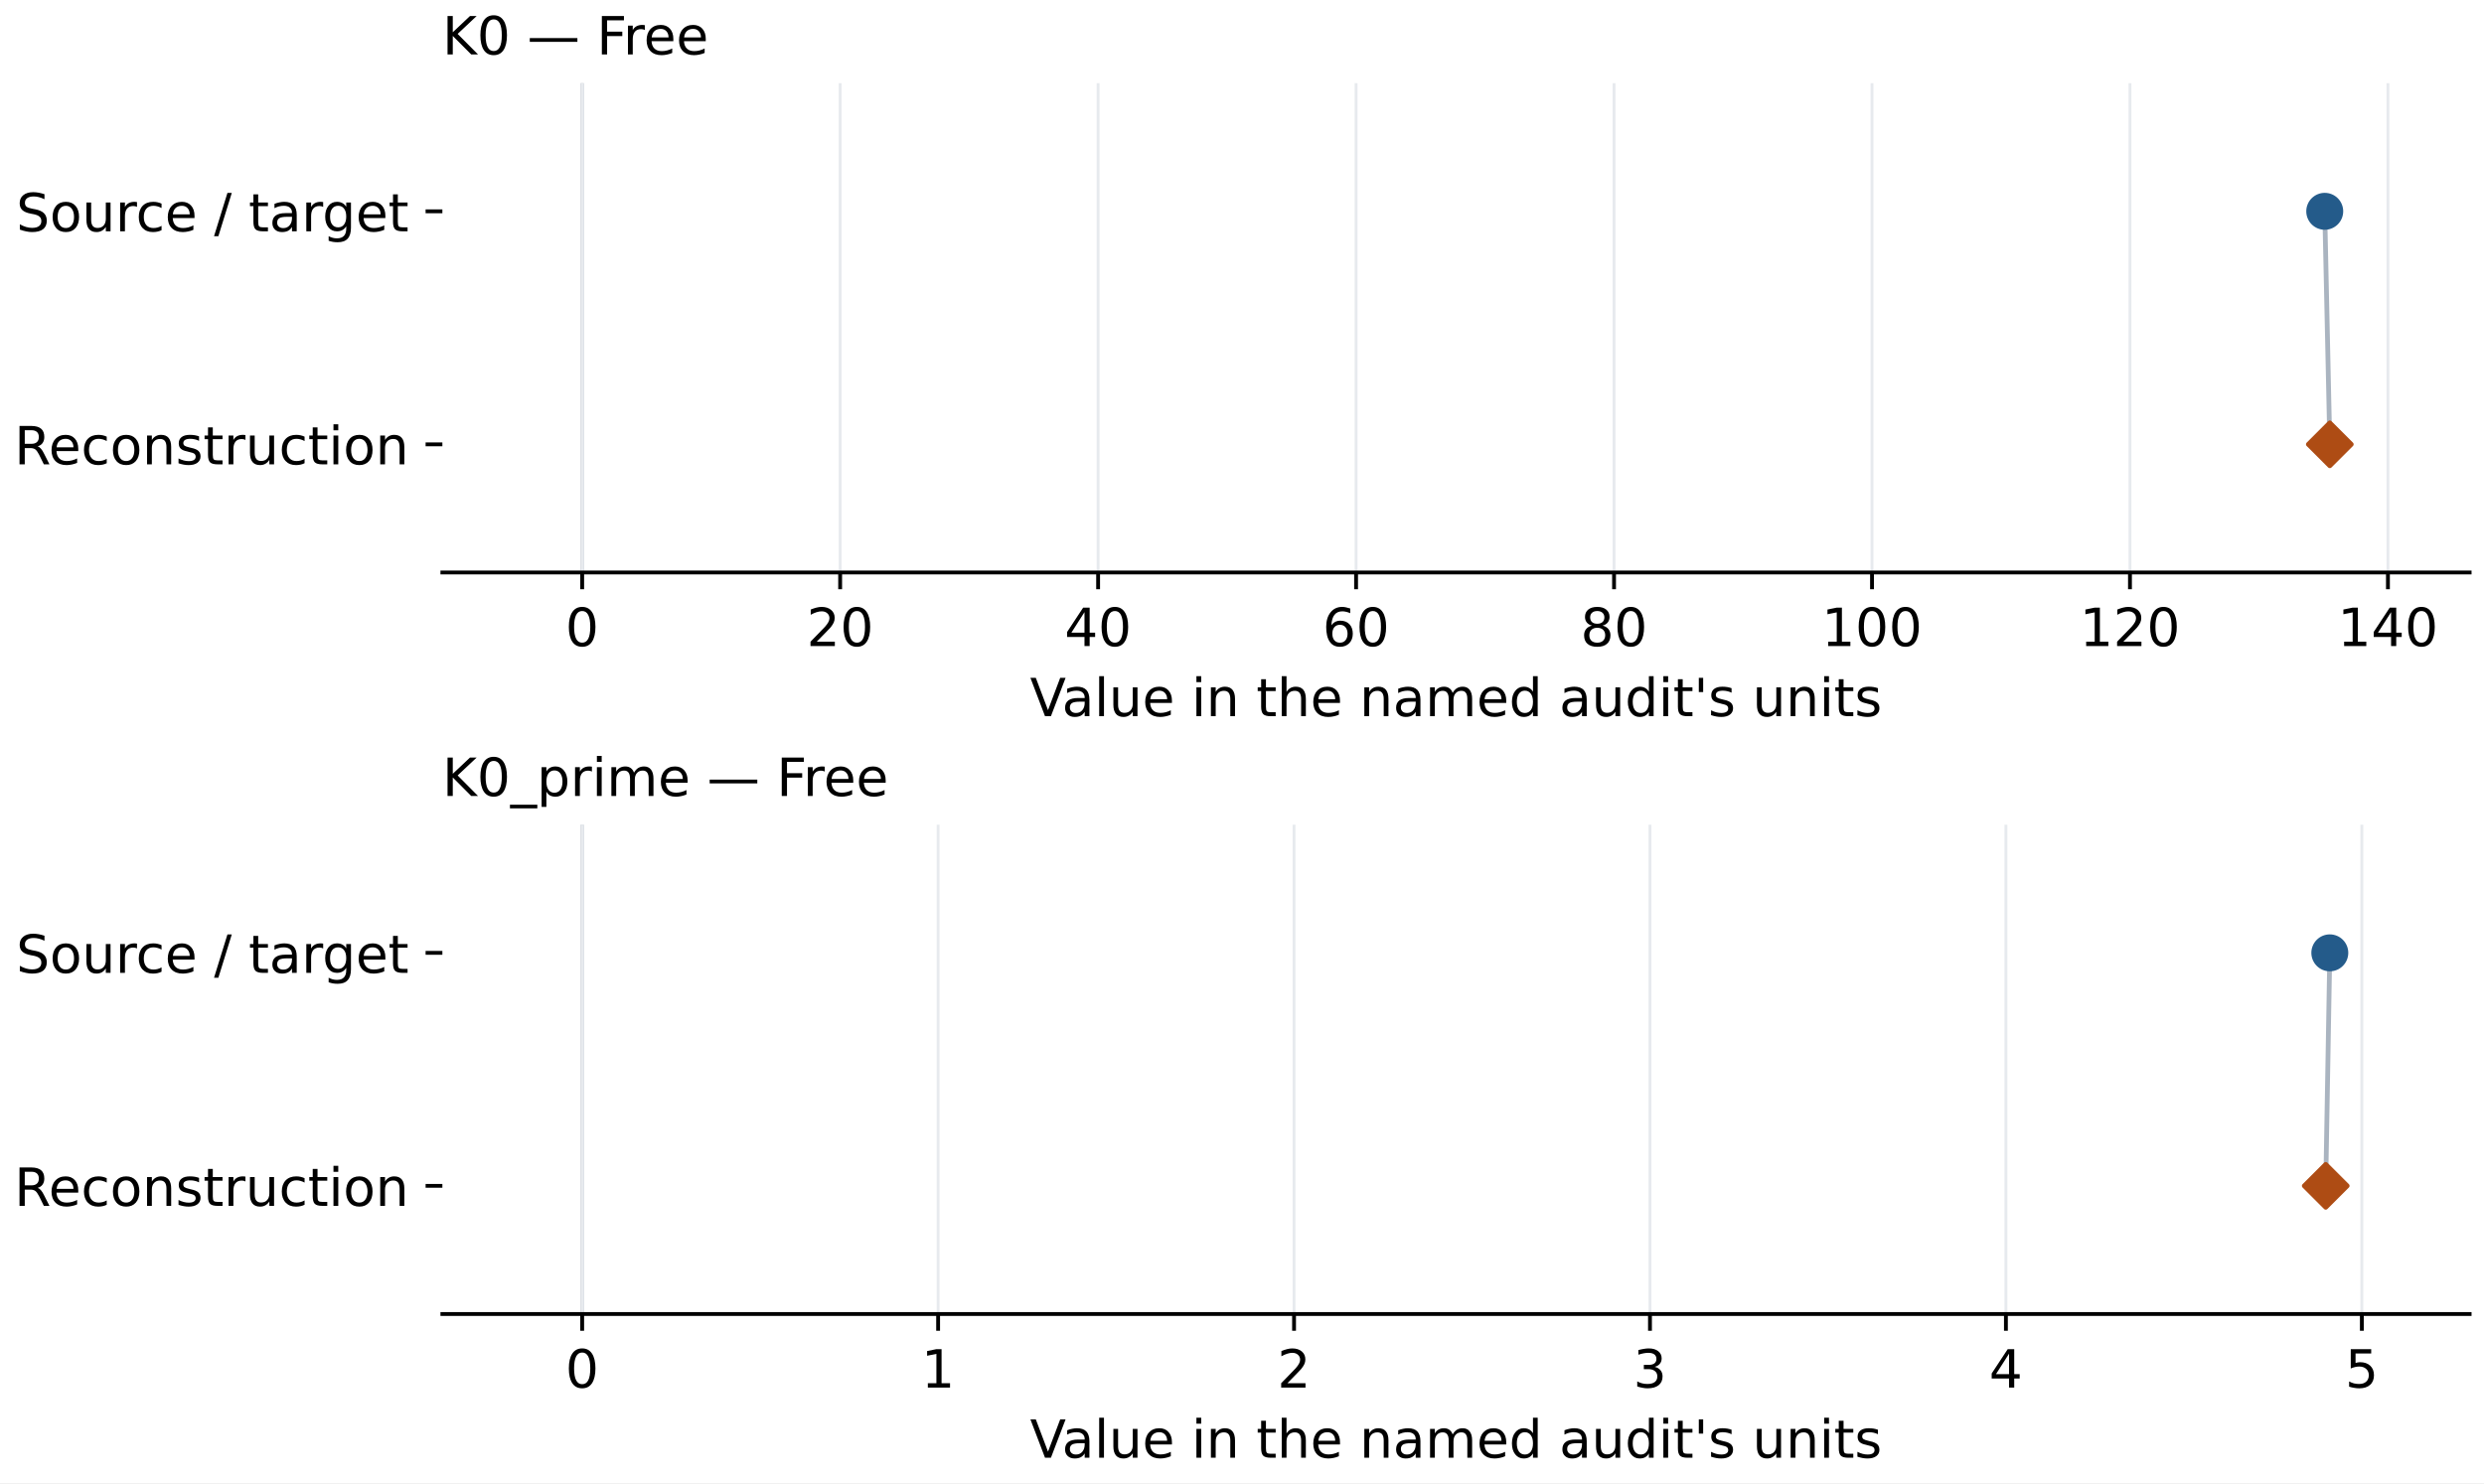
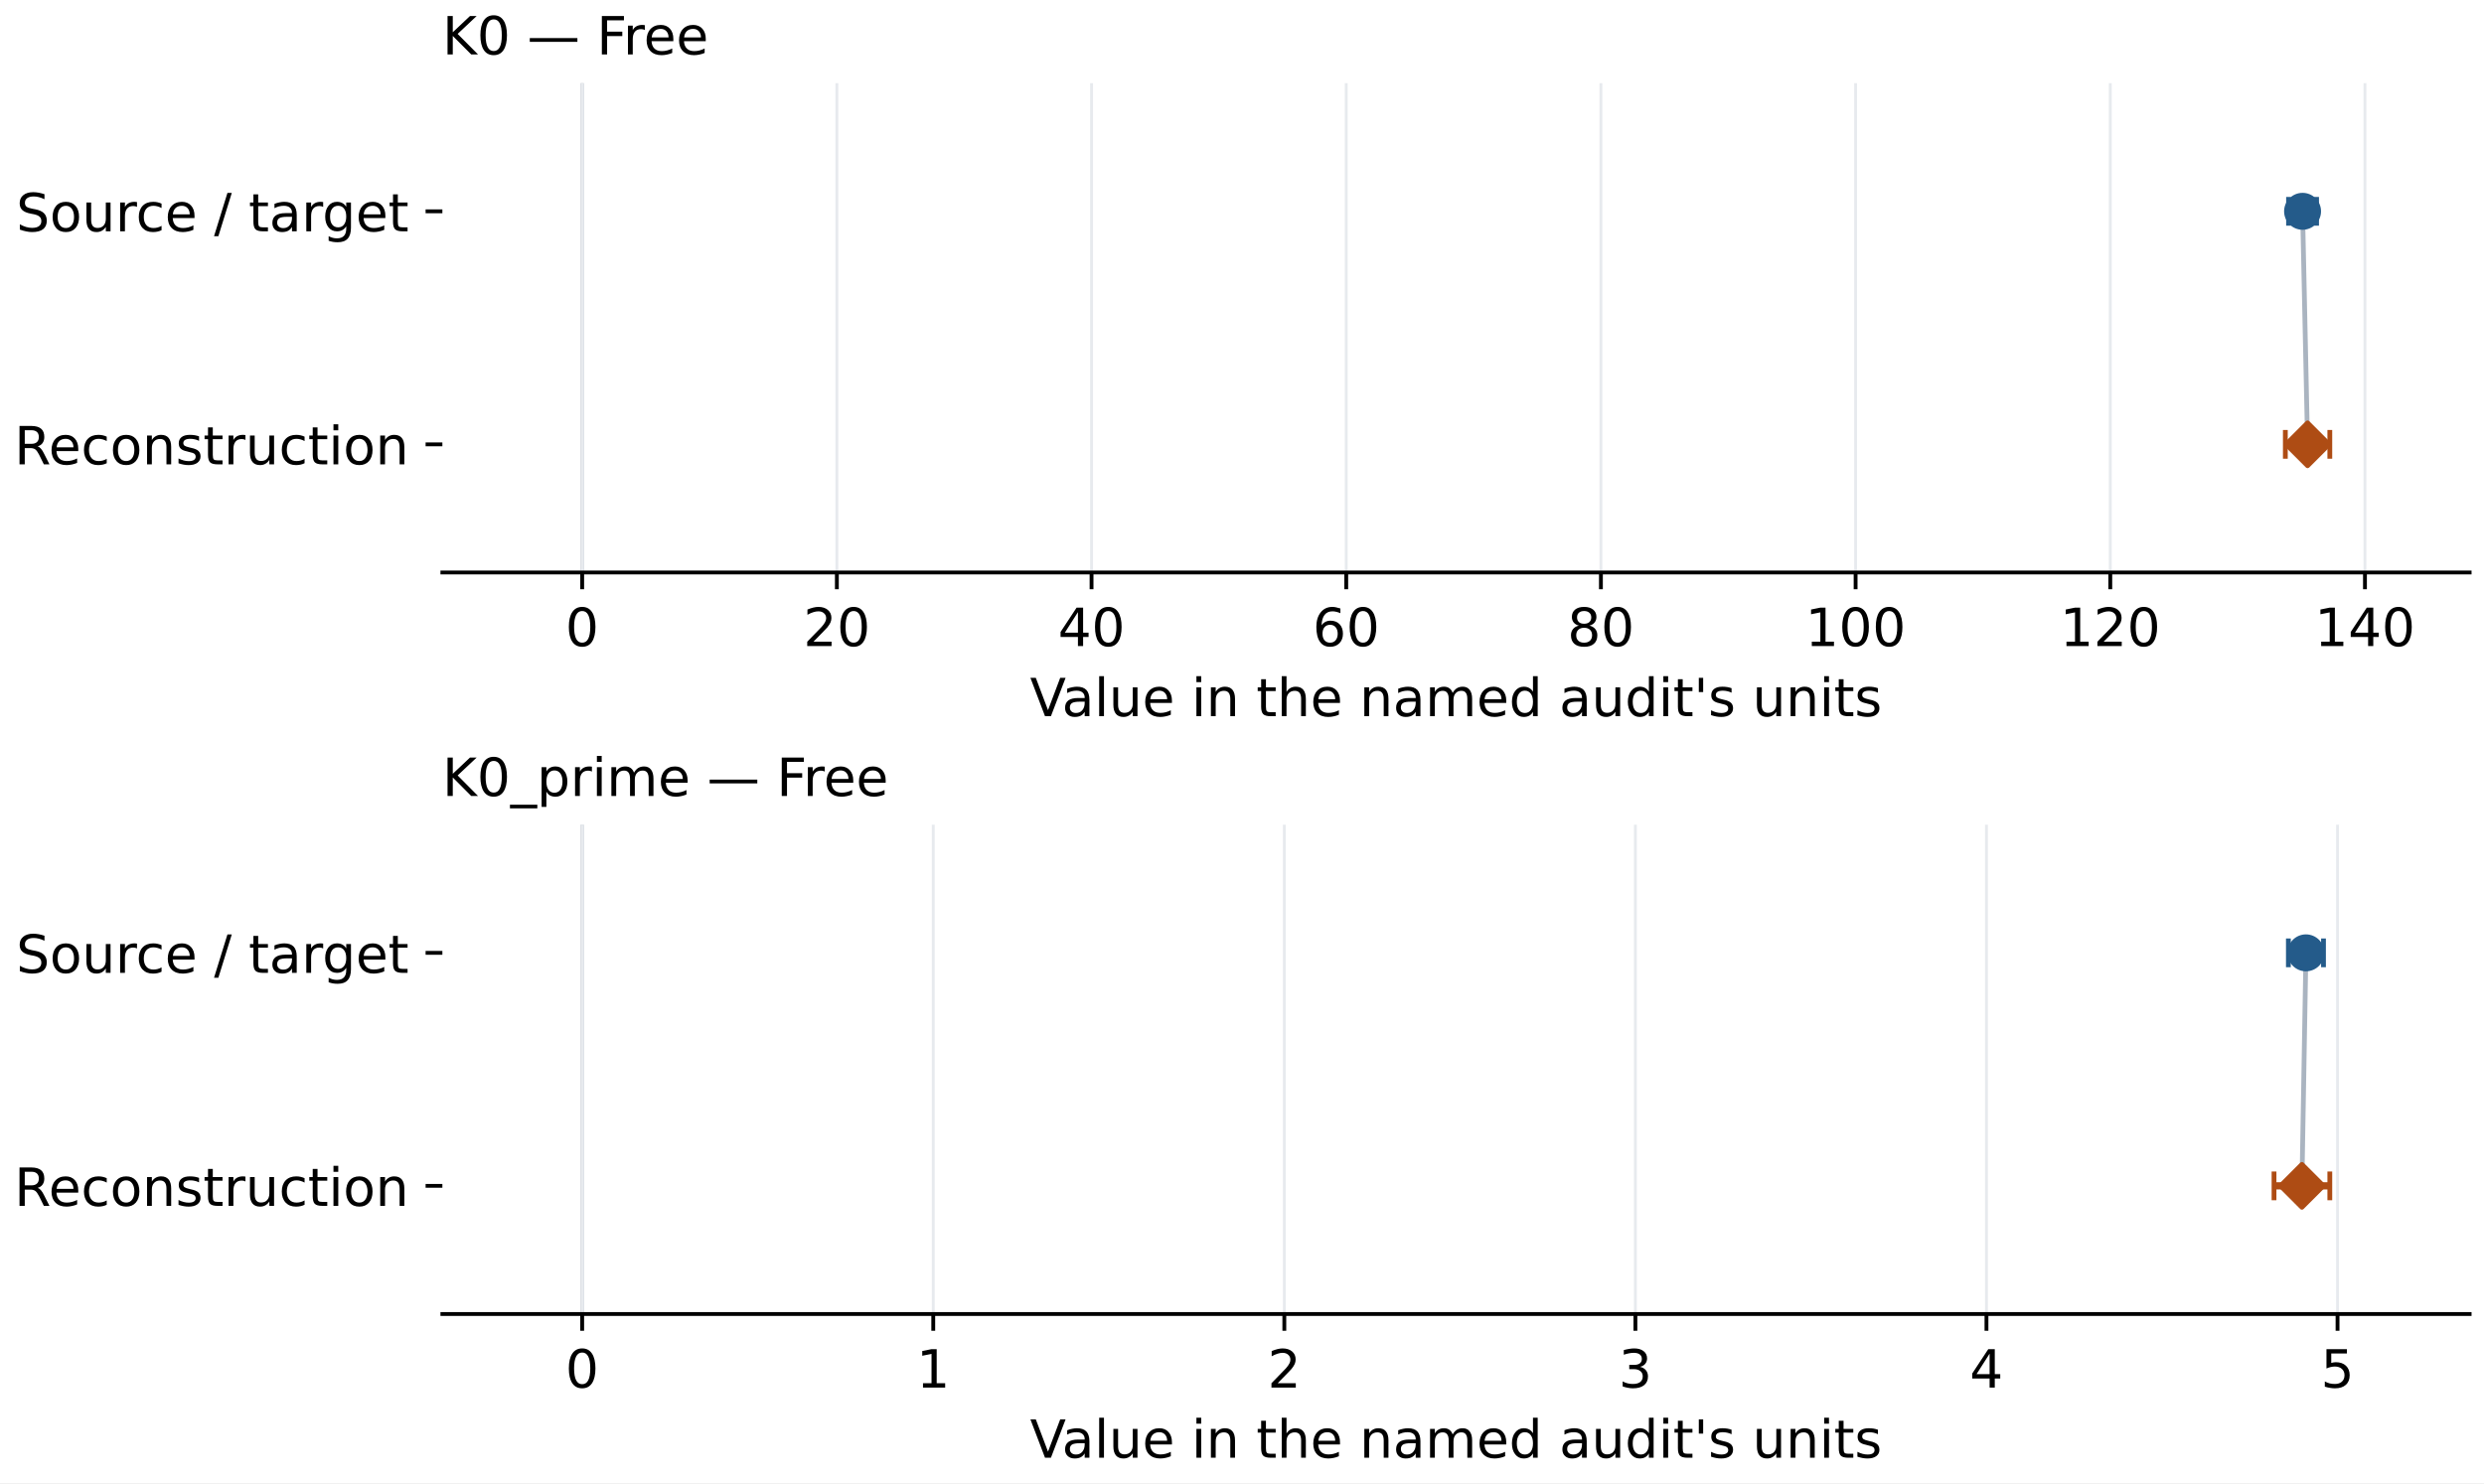
<svg xmlns="http://www.w3.org/2000/svg" xmlns:xlink="http://www.w3.org/1999/xlink" width="518.4pt" height="309.6pt" viewBox="0 0 518.4 309.6" version="1.1">
  <defs>
    <style type="text/css">*{stroke-linejoin: round; stroke-linecap: butt}</style>
  </defs>
  <g id="figure_1">
    <g id="patch_1">
      <path d="M 0 309.6 L 518.4 309.6 L 518.4 0 L 0 0 z " style="fill: #ffffff" />
    </g>
    <g id="axes_1">
      <g id="patch_2">
        <path d="M 92.321 119.508 L 515.4 119.508 L 515.4 17.359 L 92.321 17.359 z " style="fill: #ffffff" />
      </g>
      <g id="line2d_1">
-         <path d="M 121.499 119.508 L 121.499 17.359 " clip-path="url(#pd0b3603a32)" style="fill: none; stroke: #c3cad2; stroke-width: 0.7; stroke-linecap: square" />
+         <path d="M 121.499 119.508 L 121.499 17.359 " clip-path="url(#p881a610187)" style="fill: none; stroke: #c3cad2; stroke-width: 0.7; stroke-linecap: square" />
      </g>
      <g id="line2d_2">
-         <path d="M 485.162 44.112 L 486.222 92.754 " clip-path="url(#pd0b3603a32)" style="fill: none; stroke: #aab4c0; stroke-linecap: square" />
+         <path d="M 480.535 44.112 L 481.582 92.754 " clip-path="url(#p881a610187)" style="fill: none; stroke: #aab4c0; stroke-linecap: square" />
      </g>
      <g id="matplotlib.axis_1">
        <g id="xtick_1">
          <g id="line2d_3">
-             <path d="M 121.499 119.508 L 121.499 17.359 " clip-path="url(#pd0b3603a32)" style="fill: none; stroke: #e7eaee; stroke-width: 0.6; stroke-linecap: square" />
+             <path d="M 121.499 119.508 L 121.499 17.359 " clip-path="url(#p881a610187)" style="fill: none; stroke: #e7eaee; stroke-width: 0.6; stroke-linecap: square" />
          </g>
          <g id="line2d_4">
            <defs>
              <path id="mb45e14ee2d" d="M 0 0 L 0 3.5 " style="stroke: #000000; stroke-width: 0.8" />
            </defs>
            <g>
              <use xlink:href="#mb45e14ee2d" x="121.499" y="119.508" style="stroke: #000000; stroke-width: 0.8" />
            </g>
          </g>
          <g id="text_1">
            <text style="font: 11px 'DejaVu Sans', Arial, sans-serif; text-anchor: middle" x="121.499" y="134.866" transform="rotate(-0 121.4993 134.8662)">0</text>
          </g>
        </g>
        <g id="xtick_2">
          <g id="line2d_5">
-             <path d="M 175.335 119.508 L 175.335 17.359 " clip-path="url(#pd0b3603a32)" style="fill: none; stroke: #e7eaee; stroke-width: 0.6; stroke-linecap: square" />
+             <path d="M 174.65 119.508 L 174.65 17.359 " clip-path="url(#p881a610187)" style="fill: none; stroke: #e7eaee; stroke-width: 0.6; stroke-linecap: square" />
          </g>
          <g id="line2d_6">
            <g>
-               <use xlink:href="#mb45e14ee2d" x="175.335" y="119.508" style="stroke: #000000; stroke-width: 0.8" />
+               <use xlink:href="#mb45e14ee2d" x="174.65" y="119.508" style="stroke: #000000; stroke-width: 0.8" />
            </g>
          </g>
          <g id="text_2">
-             <text style="font: 11px 'DejaVu Sans', Arial, sans-serif; text-anchor: middle" x="175.335" y="134.866" transform="rotate(-0 175.3354 134.8662)">20</text>
+             <text style="font: 11px 'DejaVu Sans', Arial, sans-serif; text-anchor: middle" x="174.65" y="134.866" transform="rotate(-0 174.6505 134.8662)">20</text>
          </g>
        </g>
        <g id="xtick_3">
          <g id="line2d_7">
-             <path d="M 229.171 119.508 L 229.171 17.359 " clip-path="url(#pd0b3603a32)" style="fill: none; stroke: #e7eaee; stroke-width: 0.6; stroke-linecap: square" />
+             <path d="M 227.802 119.508 L 227.802 17.359 " clip-path="url(#p881a610187)" style="fill: none; stroke: #e7eaee; stroke-width: 0.6; stroke-linecap: square" />
          </g>
          <g id="line2d_8">
            <g>
-               <use xlink:href="#mb45e14ee2d" x="229.171" y="119.508" style="stroke: #000000; stroke-width: 0.8" />
+               <use xlink:href="#mb45e14ee2d" x="227.802" y="119.508" style="stroke: #000000; stroke-width: 0.8" />
            </g>
          </g>
          <g id="text_3">
-             <text style="font: 11px 'DejaVu Sans', Arial, sans-serif; text-anchor: middle" x="229.171" y="134.866" transform="rotate(-0 229.1714 134.8662)">40</text>
+             <text style="font: 11px 'DejaVu Sans', Arial, sans-serif; text-anchor: middle" x="227.802" y="134.866" transform="rotate(-0 227.8016 134.8662)">40</text>
          </g>
        </g>
        <g id="xtick_4">
          <g id="line2d_9">
-             <path d="M 283.008 119.508 L 283.008 17.359 " clip-path="url(#pd0b3603a32)" style="fill: none; stroke: #e7eaee; stroke-width: 0.6; stroke-linecap: square" />
+             <path d="M 280.953 119.508 L 280.953 17.359 " clip-path="url(#p881a610187)" style="fill: none; stroke: #e7eaee; stroke-width: 0.6; stroke-linecap: square" />
          </g>
          <g id="line2d_10">
            <g>
-               <use xlink:href="#mb45e14ee2d" x="283.008" y="119.508" style="stroke: #000000; stroke-width: 0.8" />
+               <use xlink:href="#mb45e14ee2d" x="280.953" y="119.508" style="stroke: #000000; stroke-width: 0.8" />
            </g>
          </g>
          <g id="text_4">
-             <text style="font: 11px 'DejaVu Sans', Arial, sans-serif; text-anchor: middle" x="283.008" y="134.866" transform="rotate(-0 283.0075 134.8662)">60</text>
+             <text style="font: 11px 'DejaVu Sans', Arial, sans-serif; text-anchor: middle" x="280.953" y="134.866" transform="rotate(-0 280.9528 134.8662)">60</text>
          </g>
        </g>
        <g id="xtick_5">
          <g id="line2d_11">
-             <path d="M 336.844 119.508 L 336.844 17.359 " clip-path="url(#pd0b3603a32)" style="fill: none; stroke: #e7eaee; stroke-width: 0.6; stroke-linecap: square" />
+             <path d="M 334.104 119.508 L 334.104 17.359 " clip-path="url(#p881a610187)" style="fill: none; stroke: #e7eaee; stroke-width: 0.6; stroke-linecap: square" />
          </g>
          <g id="line2d_12">
            <g>
-               <use xlink:href="#mb45e14ee2d" x="336.844" y="119.508" style="stroke: #000000; stroke-width: 0.8" />
+               <use xlink:href="#mb45e14ee2d" x="334.104" y="119.508" style="stroke: #000000; stroke-width: 0.8" />
            </g>
          </g>
          <g id="text_5">
-             <text style="font: 11px 'DejaVu Sans', Arial, sans-serif; text-anchor: middle" x="336.844" y="134.866" transform="rotate(-0 336.8436 134.8662)">80</text>
+             <text style="font: 11px 'DejaVu Sans', Arial, sans-serif; text-anchor: middle" x="334.104" y="134.866" transform="rotate(-0 334.1039 134.8662)">80</text>
          </g>
        </g>
        <g id="xtick_6">
          <g id="line2d_13">
-             <path d="M 390.68 119.508 L 390.68 17.359 " clip-path="url(#pd0b3603a32)" style="fill: none; stroke: #e7eaee; stroke-width: 0.6; stroke-linecap: square" />
+             <path d="M 387.255 119.508 L 387.255 17.359 " clip-path="url(#p881a610187)" style="fill: none; stroke: #e7eaee; stroke-width: 0.6; stroke-linecap: square" />
          </g>
          <g id="line2d_14">
            <g>
-               <use xlink:href="#mb45e14ee2d" x="390.68" y="119.508" style="stroke: #000000; stroke-width: 0.8" />
+               <use xlink:href="#mb45e14ee2d" x="387.255" y="119.508" style="stroke: #000000; stroke-width: 0.8" />
            </g>
          </g>
          <g id="text_6">
-             <text style="font: 11px 'DejaVu Sans', Arial, sans-serif; text-anchor: middle" x="390.68" y="134.866" transform="rotate(-0 390.6796 134.8662)">100</text>
+             <text style="font: 11px 'DejaVu Sans', Arial, sans-serif; text-anchor: middle" x="387.255" y="134.866" transform="rotate(-0 387.2551 134.8662)">100</text>
          </g>
        </g>
        <g id="xtick_7">
          <g id="line2d_15">
-             <path d="M 444.516 119.508 L 444.516 17.359 " clip-path="url(#pd0b3603a32)" style="fill: none; stroke: #e7eaee; stroke-width: 0.6; stroke-linecap: square" />
+             <path d="M 440.406 119.508 L 440.406 17.359 " clip-path="url(#p881a610187)" style="fill: none; stroke: #e7eaee; stroke-width: 0.6; stroke-linecap: square" />
          </g>
          <g id="line2d_16">
            <g>
-               <use xlink:href="#mb45e14ee2d" x="444.516" y="119.508" style="stroke: #000000; stroke-width: 0.8" />
+               <use xlink:href="#mb45e14ee2d" x="440.406" y="119.508" style="stroke: #000000; stroke-width: 0.8" />
            </g>
          </g>
          <g id="text_7">
-             <text style="font: 11px 'DejaVu Sans', Arial, sans-serif; text-anchor: middle" x="444.516" y="134.866" transform="rotate(-0 444.5157 134.8662)">120</text>
+             <text style="font: 11px 'DejaVu Sans', Arial, sans-serif; text-anchor: middle" x="440.406" y="134.866" transform="rotate(-0 440.4062 134.8662)">120</text>
          </g>
        </g>
        <g id="xtick_8">
          <g id="line2d_17">
-             <path d="M 498.352 119.508 L 498.352 17.359 " clip-path="url(#pd0b3603a32)" style="fill: none; stroke: #e7eaee; stroke-width: 0.6; stroke-linecap: square" />
+             <path d="M 493.557 119.508 L 493.557 17.359 " clip-path="url(#p881a610187)" style="fill: none; stroke: #e7eaee; stroke-width: 0.6; stroke-linecap: square" />
          </g>
          <g id="line2d_18">
            <g>
-               <use xlink:href="#mb45e14ee2d" x="498.352" y="119.508" style="stroke: #000000; stroke-width: 0.8" />
+               <use xlink:href="#mb45e14ee2d" x="493.557" y="119.508" style="stroke: #000000; stroke-width: 0.8" />
            </g>
          </g>
          <g id="text_8">
-             <text style="font: 11px 'DejaVu Sans', Arial, sans-serif; text-anchor: middle" x="498.352" y="134.866" transform="rotate(-0 498.3518 134.8662)">140</text>
+             <text style="font: 11px 'DejaVu Sans', Arial, sans-serif; text-anchor: middle" x="493.557" y="134.866" transform="rotate(-0 493.5574 134.8662)">140</text>
          </g>
        </g>
        <g id="text_9">
          <text style="font: 11px 'DejaVu Sans', Arial, sans-serif; text-anchor: middle" x="303.861" y="149.512" transform="rotate(-0 303.8606 149.5121)">Value in the named audit's units</text>
        </g>
      </g>
      <g id="matplotlib.axis_2">
        <g id="ytick_1">
          <g id="line2d_19">
            <defs>
              <path id="m7f30f8d901" d="M 0 0 L -3.5 0 " style="stroke: #000000; stroke-width: 0.8" />
            </defs>
            <g>
              <use xlink:href="#m7f30f8d901" x="92.321" y="92.754" style="stroke: #000000; stroke-width: 0.8" />
            </g>
          </g>
          <g id="text_10">
            <text style="font: 11px 'DejaVu Sans', Arial, sans-serif; text-anchor: end" x="85.321" y="96.934" transform="rotate(-0 85.32149 96.93362)">Reconstruction</text>
          </g>
        </g>
        <g id="ytick_2">
          <g id="line2d_20">
            <g>
              <use xlink:href="#m7f30f8d901" x="92.321" y="44.112" style="stroke: #000000; stroke-width: 0.8" />
            </g>
          </g>
          <g id="text_11">
            <text style="font: 11px 'DejaVu Sans', Arial, sans-serif; text-anchor: end" x="85.321" y="48.291" transform="rotate(-0 85.32149 48.29107)">Source / target</text>
          </g>
        </g>
      </g>
      <g id="PathCollection_1">
        <defs>
          <path id="m5b1aaaca44" d="M 0 3.354 C 0.89 3.354 1.743 3.001 2.372 2.372 C 3.001 1.743 3.354 0.89 3.354 0 C 3.354 -0.89 3.001 -1.743 2.372 -2.372 C 1.743 -3.001 0.89 -3.354 0 -3.354 C -0.89 -3.354 -1.743 -3.001 -2.372 -2.372 C -3.001 -1.743 -3.354 -0.89 -3.354 0 C -3.354 0.89 -3.001 1.743 -2.372 2.372 C -1.743 3.001 -0.89 3.354 0 3.354 z " style="stroke: #245b8a" />
        </defs>
-         <g clip-path="url(#pd0b3603a32)">
-           <use xlink:href="#m5b1aaaca44" x="485.162" y="44.112" style="fill: #245b8a; stroke: #245b8a" />
+         <g clip-path="url(#p881a610187)">
+           <use xlink:href="#m5b1aaaca44" x="480.535" y="44.112" style="fill: #245b8a; stroke: #245b8a" />
        </g>
      </g>
      <g id="PathCollection_2">
        <defs>
          <path id="m79c71298e6" d="M -0 4.472 L 4.472 0 L 0 -4.472 L -4.472 -0 z " style="stroke: #ae4c14" />
        </defs>
-         <g clip-path="url(#pd0b3603a32)">
-           <use xlink:href="#m79c71298e6" x="486.222" y="92.754" style="fill: #ae4c14; stroke: #ae4c14" />
+         <g clip-path="url(#p881a610187)">
+           <use xlink:href="#m79c71298e6" x="481.582" y="92.754" style="fill: #ae4c14; stroke: #ae4c14" />
+         </g>
+       </g>
+       <g id="LineCollection_1">
+         <path d="M 477.612 44.112 L 483.459 44.112 " clip-path="url(#p881a610187)" style="fill: none; stroke: #245b8a; stroke-width: 1.5" />
+       </g>
+       <g id="line2d_21">
+         <defs>
+           <path id="m002537e231" d="M 0 3 L 0 -3 " style="stroke: #245b8a" />
+         </defs>
+         <g clip-path="url(#p881a610187)">
+           <use xlink:href="#m002537e231" x="477.612" y="44.112" style="fill: #245b8a; stroke: #245b8a" />
+         </g>
+       </g>
+       <g id="line2d_22">
+         <g clip-path="url(#p881a610187)">
+           <use xlink:href="#m002537e231" x="483.459" y="44.112" style="fill: #245b8a; stroke: #245b8a" />
+         </g>
+       </g>
+       <g id="LineCollection_2">
+         <path d="M 476.942 92.754 L 486.222 92.754 " clip-path="url(#p881a610187)" style="fill: none; stroke: #ae4c14; stroke-width: 1.5" />
+       </g>
+       <g id="line2d_23">
+         <defs>
+           <path id="m3def4cd5cd" d="M 0 3 L 0 -3 " style="stroke: #ae4c14" />
+         </defs>
+         <g clip-path="url(#p881a610187)">
+           <use xlink:href="#m3def4cd5cd" x="476.942" y="92.754" style="fill: #ae4c14; stroke: #ae4c14" />
+         </g>
+       </g>
+       <g id="line2d_24">
+         <g clip-path="url(#p881a610187)">
+           <use xlink:href="#m3def4cd5cd" x="486.222" y="92.754" style="fill: #ae4c14; stroke: #ae4c14" />
        </g>
      </g>
      <g id="patch_3">
        <path d="M 92.321 119.508 L 515.4 119.508 " style="fill: none; stroke: #000000; stroke-width: 0.8; stroke-linejoin: miter; stroke-linecap: square" />
      </g>
      <g id="text_12">
        <text style="font: 11px 'DejaVu Sans', Arial, sans-serif; text-anchor: start" x="92.321" y="11.359" transform="rotate(-0 92.32149 11.35852)">K0 — Free</text>
      </g>
    </g>
    <g id="axes_2">
      <g id="patch_4">
        <path d="M 92.321 274.308 L 515.4 274.308 L 515.4 172.159 L 92.321 172.159 z " style="fill: #ffffff" />
      </g>
-       <g id="line2d_21">
-         <path d="M 121.499 274.308 L 121.499 172.159 " clip-path="url(#p1d11a9f7b5)" style="fill: none; stroke: #c3cad2; stroke-width: 0.7; stroke-linecap: square" />
-       </g>
-       <g id="line2d_22">
-         <path d="M 486.222 198.912 L 485.37 247.554 " clip-path="url(#p1d11a9f7b5)" style="fill: none; stroke: #aab4c0; stroke-linecap: square" />
+       <g id="line2d_25">
+         <path d="M 121.499 274.308 L 121.499 172.159 " clip-path="url(#pee1d3cd779)" style="fill: none; stroke: #c3cad2; stroke-width: 0.7; stroke-linecap: square" />
+       </g>
+       <g id="line2d_26">
+         <path d="M 481.24 198.912 L 480.4 247.554 " clip-path="url(#pee1d3cd779)" style="fill: none; stroke: #aab4c0; stroke-linecap: square" />
      </g>
      <g id="matplotlib.axis_3">
        <g id="xtick_9">
-           <g id="line2d_23">
-             <path d="M 121.499 274.308 L 121.499 172.159 " clip-path="url(#p1d11a9f7b5)" style="fill: none; stroke: #e7eaee; stroke-width: 0.6; stroke-linecap: square" />
-           </g>
-           <g id="line2d_24">
+           <g id="line2d_27">
+             <path d="M 121.499 274.308 L 121.499 172.159 " clip-path="url(#pee1d3cd779)" style="fill: none; stroke: #e7eaee; stroke-width: 0.6; stroke-linecap: square" />
+           </g>
+           <g id="line2d_28">
            <g>
              <use xlink:href="#mb45e14ee2d" x="121.499" y="274.308" style="stroke: #000000; stroke-width: 0.8" />
            </g>
          </g>
          <g id="text_13">
            <text style="font: 11px 'DejaVu Sans', Arial, sans-serif; text-anchor: middle" x="121.499" y="289.666" transform="rotate(-0 121.4993 289.6662)">0</text>
          </g>
        </g>
        <g id="xtick_10">
-           <g id="line2d_25">
-             <path d="M 195.781 274.308 L 195.781 172.159 " clip-path="url(#p1d11a9f7b5)" style="fill: none; stroke: #e7eaee; stroke-width: 0.6; stroke-linecap: square" />
-           </g>
-           <g id="line2d_26">
-             <g>
-               <use xlink:href="#mb45e14ee2d" x="195.781" y="274.308" style="stroke: #000000; stroke-width: 0.8" />
+           <g id="line2d_29">
+             <path d="M 194.766 274.308 L 194.766 172.159 " clip-path="url(#pee1d3cd779)" style="fill: none; stroke: #e7eaee; stroke-width: 0.6; stroke-linecap: square" />
+           </g>
+           <g id="line2d_30">
+             <g>
+               <use xlink:href="#mb45e14ee2d" x="194.766" y="274.308" style="stroke: #000000; stroke-width: 0.8" />
            </g>
          </g>
          <g id="text_14">
-             <text style="font: 11px 'DejaVu Sans', Arial, sans-serif; text-anchor: middle" x="195.781" y="289.666" transform="rotate(-0 195.7809 289.6662)">1</text>
+             <text style="font: 11px 'DejaVu Sans', Arial, sans-serif; text-anchor: middle" x="194.766" y="289.666" transform="rotate(-0 194.7662 289.6662)">1</text>
          </g>
        </g>
        <g id="xtick_11">
-           <g id="line2d_27">
-             <path d="M 270.062 274.308 L 270.062 172.159 " clip-path="url(#p1d11a9f7b5)" style="fill: none; stroke: #e7eaee; stroke-width: 0.6; stroke-linecap: square" />
-           </g>
-           <g id="line2d_28">
-             <g>
-               <use xlink:href="#mb45e14ee2d" x="270.062" y="274.308" style="stroke: #000000; stroke-width: 0.8" />
+           <g id="line2d_31">
+             <path d="M 268.033 274.308 L 268.033 172.159 " clip-path="url(#pee1d3cd779)" style="fill: none; stroke: #e7eaee; stroke-width: 0.6; stroke-linecap: square" />
+           </g>
+           <g id="line2d_32">
+             <g>
+               <use xlink:href="#mb45e14ee2d" x="268.033" y="274.308" style="stroke: #000000; stroke-width: 0.8" />
            </g>
          </g>
          <g id="text_15">
-             <text style="font: 11px 'DejaVu Sans', Arial, sans-serif; text-anchor: middle" x="270.062" y="289.666" transform="rotate(-0 270.0625 289.6662)">2</text>
+             <text style="font: 11px 'DejaVu Sans', Arial, sans-serif; text-anchor: middle" x="268.033" y="289.666" transform="rotate(-0 268.0332 289.6662)">2</text>
          </g>
        </g>
        <g id="xtick_12">
-           <g id="line2d_29">
-             <path d="M 344.344 274.308 L 344.344 172.159 " clip-path="url(#p1d11a9f7b5)" style="fill: none; stroke: #e7eaee; stroke-width: 0.6; stroke-linecap: square" />
-           </g>
-           <g id="line2d_30">
-             <g>
-               <use xlink:href="#mb45e14ee2d" x="344.344" y="274.308" style="stroke: #000000; stroke-width: 0.8" />
+           <g id="line2d_33">
+             <path d="M 341.3 274.308 L 341.3 172.159 " clip-path="url(#pee1d3cd779)" style="fill: none; stroke: #e7eaee; stroke-width: 0.6; stroke-linecap: square" />
+           </g>
+           <g id="line2d_34">
+             <g>
+               <use xlink:href="#mb45e14ee2d" x="341.3" y="274.308" style="stroke: #000000; stroke-width: 0.8" />
            </g>
          </g>
          <g id="text_16">
-             <text style="font: 11px 'DejaVu Sans', Arial, sans-serif; text-anchor: middle" x="344.344" y="289.666" transform="rotate(-0 344.3441 289.6662)">3</text>
+             <text style="font: 11px 'DejaVu Sans', Arial, sans-serif; text-anchor: middle" x="341.3" y="289.666" transform="rotate(-0 341.3001 289.6662)">3</text>
          </g>
        </g>
        <g id="xtick_13">
-           <g id="line2d_31">
-             <path d="M 418.626 274.308 L 418.626 172.159 " clip-path="url(#p1d11a9f7b5)" style="fill: none; stroke: #e7eaee; stroke-width: 0.6; stroke-linecap: square" />
-           </g>
-           <g id="line2d_32">
-             <g>
-               <use xlink:href="#mb45e14ee2d" x="418.626" y="274.308" style="stroke: #000000; stroke-width: 0.8" />
+           <g id="line2d_35">
+             <path d="M 414.567 274.308 L 414.567 172.159 " clip-path="url(#pee1d3cd779)" style="fill: none; stroke: #e7eaee; stroke-width: 0.6; stroke-linecap: square" />
+           </g>
+           <g id="line2d_36">
+             <g>
+               <use xlink:href="#mb45e14ee2d" x="414.567" y="274.308" style="stroke: #000000; stroke-width: 0.8" />
            </g>
          </g>
          <g id="text_17">
-             <text style="font: 11px 'DejaVu Sans', Arial, sans-serif; text-anchor: middle" x="418.626" y="289.666" transform="rotate(-0 418.6257 289.6662)">4</text>
+             <text style="font: 11px 'DejaVu Sans', Arial, sans-serif; text-anchor: middle" x="414.567" y="289.666" transform="rotate(-0 414.5671 289.6662)">4</text>
          </g>
        </g>
        <g id="xtick_14">
-           <g id="line2d_33">
-             <path d="M 492.907 274.308 L 492.907 172.159 " clip-path="url(#p1d11a9f7b5)" style="fill: none; stroke: #e7eaee; stroke-width: 0.6; stroke-linecap: square" />
-           </g>
-           <g id="line2d_34">
-             <g>
-               <use xlink:href="#mb45e14ee2d" x="492.907" y="274.308" style="stroke: #000000; stroke-width: 0.8" />
+           <g id="line2d_37">
+             <path d="M 487.834 274.308 L 487.834 172.159 " clip-path="url(#pee1d3cd779)" style="fill: none; stroke: #e7eaee; stroke-width: 0.6; stroke-linecap: square" />
+           </g>
+           <g id="line2d_38">
+             <g>
+               <use xlink:href="#mb45e14ee2d" x="487.834" y="274.308" style="stroke: #000000; stroke-width: 0.8" />
            </g>
          </g>
          <g id="text_18">
-             <text style="font: 11px 'DejaVu Sans', Arial, sans-serif; text-anchor: middle" x="492.907" y="289.666" transform="rotate(-0 492.9073 289.6662)">5</text>
+             <text style="font: 11px 'DejaVu Sans', Arial, sans-serif; text-anchor: middle" x="487.834" y="289.666" transform="rotate(-0 487.834 289.6662)">5</text>
          </g>
        </g>
        <g id="text_19">
          <text style="font: 11px 'DejaVu Sans', Arial, sans-serif; text-anchor: middle" x="303.861" y="304.312" transform="rotate(-0 303.8606 304.3121)">Value in the named audit's units</text>
        </g>
      </g>
      <g id="matplotlib.axis_4">
        <g id="ytick_3">
-           <g id="line2d_35">
+           <g id="line2d_39">
            <g>
              <use xlink:href="#m7f30f8d901" x="92.321" y="247.554" style="stroke: #000000; stroke-width: 0.8" />
            </g>
          </g>
          <g id="text_20">
            <text style="font: 11px 'DejaVu Sans', Arial, sans-serif; text-anchor: end" x="85.321" y="251.734" transform="rotate(-0 85.32149 251.7336)">Reconstruction</text>
          </g>
        </g>
        <g id="ytick_4">
-           <g id="line2d_36">
+           <g id="line2d_40">
            <g>
              <use xlink:href="#m7f30f8d901" x="92.321" y="198.912" style="stroke: #000000; stroke-width: 0.8" />
            </g>
          </g>
          <g id="text_21">
            <text style="font: 11px 'DejaVu Sans', Arial, sans-serif; text-anchor: end" x="85.321" y="203.091" transform="rotate(-0 85.32149 203.0911)">Source / target</text>
          </g>
        </g>
      </g>
      <g id="PathCollection_3">
-         <g clip-path="url(#p1d11a9f7b5)">
-           <use xlink:href="#m5b1aaaca44" x="486.222" y="198.912" style="fill: #245b8a; stroke: #245b8a" />
+         <g clip-path="url(#pee1d3cd779)">
+           <use xlink:href="#m5b1aaaca44" x="481.24" y="198.912" style="fill: #245b8a; stroke: #245b8a" />
        </g>
      </g>
      <g id="PathCollection_4">
-         <g clip-path="url(#p1d11a9f7b5)">
-           <use xlink:href="#m79c71298e6" x="485.37" y="247.554" style="fill: #ae4c14; stroke: #ae4c14" />
+         <g clip-path="url(#pee1d3cd779)">
+           <use xlink:href="#m79c71298e6" x="480.4" y="247.554" style="fill: #ae4c14; stroke: #ae4c14" />
+         </g>
+       </g>
+       <g id="LineCollection_3">
+         <path d="M 477.577 198.912 L 484.903 198.912 " clip-path="url(#pee1d3cd779)" style="fill: none; stroke: #245b8a; stroke-width: 1.5" />
+       </g>
+       <g id="line2d_41">
+         <g clip-path="url(#pee1d3cd779)">
+           <use xlink:href="#m002537e231" x="477.577" y="198.912" style="fill: #245b8a; stroke: #245b8a" />
+         </g>
+       </g>
+       <g id="line2d_42">
+         <g clip-path="url(#pee1d3cd779)">
+           <use xlink:href="#m002537e231" x="484.903" y="198.912" style="fill: #245b8a; stroke: #245b8a" />
+         </g>
+       </g>
+       <g id="LineCollection_4">
+         <path d="M 474.578 247.554 L 486.222 247.554 " clip-path="url(#pee1d3cd779)" style="fill: none; stroke: #ae4c14; stroke-width: 1.5" />
+       </g>
+       <g id="line2d_43">
+         <g clip-path="url(#pee1d3cd779)">
+           <use xlink:href="#m3def4cd5cd" x="474.578" y="247.554" style="fill: #ae4c14; stroke: #ae4c14" />
+         </g>
+       </g>
+       <g id="line2d_44">
+         <g clip-path="url(#pee1d3cd779)">
+           <use xlink:href="#m3def4cd5cd" x="486.222" y="247.554" style="fill: #ae4c14; stroke: #ae4c14" />
        </g>
      </g>
      <g id="patch_5">
        <path d="M 92.321 274.308 L 515.4 274.308 " style="fill: none; stroke: #000000; stroke-width: 0.8; stroke-linejoin: miter; stroke-linecap: square" />
      </g>
      <g id="text_22">
        <text style="font: 11px 'DejaVu Sans', Arial, sans-serif; text-anchor: start" x="92.321" y="166.159" transform="rotate(-0 92.32149 166.1585)">K0_prime — Free</text>
      </g>
    </g>
  </g>
  <defs>
-     <clipPath id="pd0b3603a32">
+     <clipPath id="p881a610187">
      <rect x="92.321" y="17.359" width="423.078" height="102.149" />
    </clipPath>
-     <clipPath id="p1d11a9f7b5">
+     <clipPath id="pee1d3cd779">
      <rect x="92.321" y="172.159" width="423.078" height="102.149" />
    </clipPath>
  </defs>
</svg>
